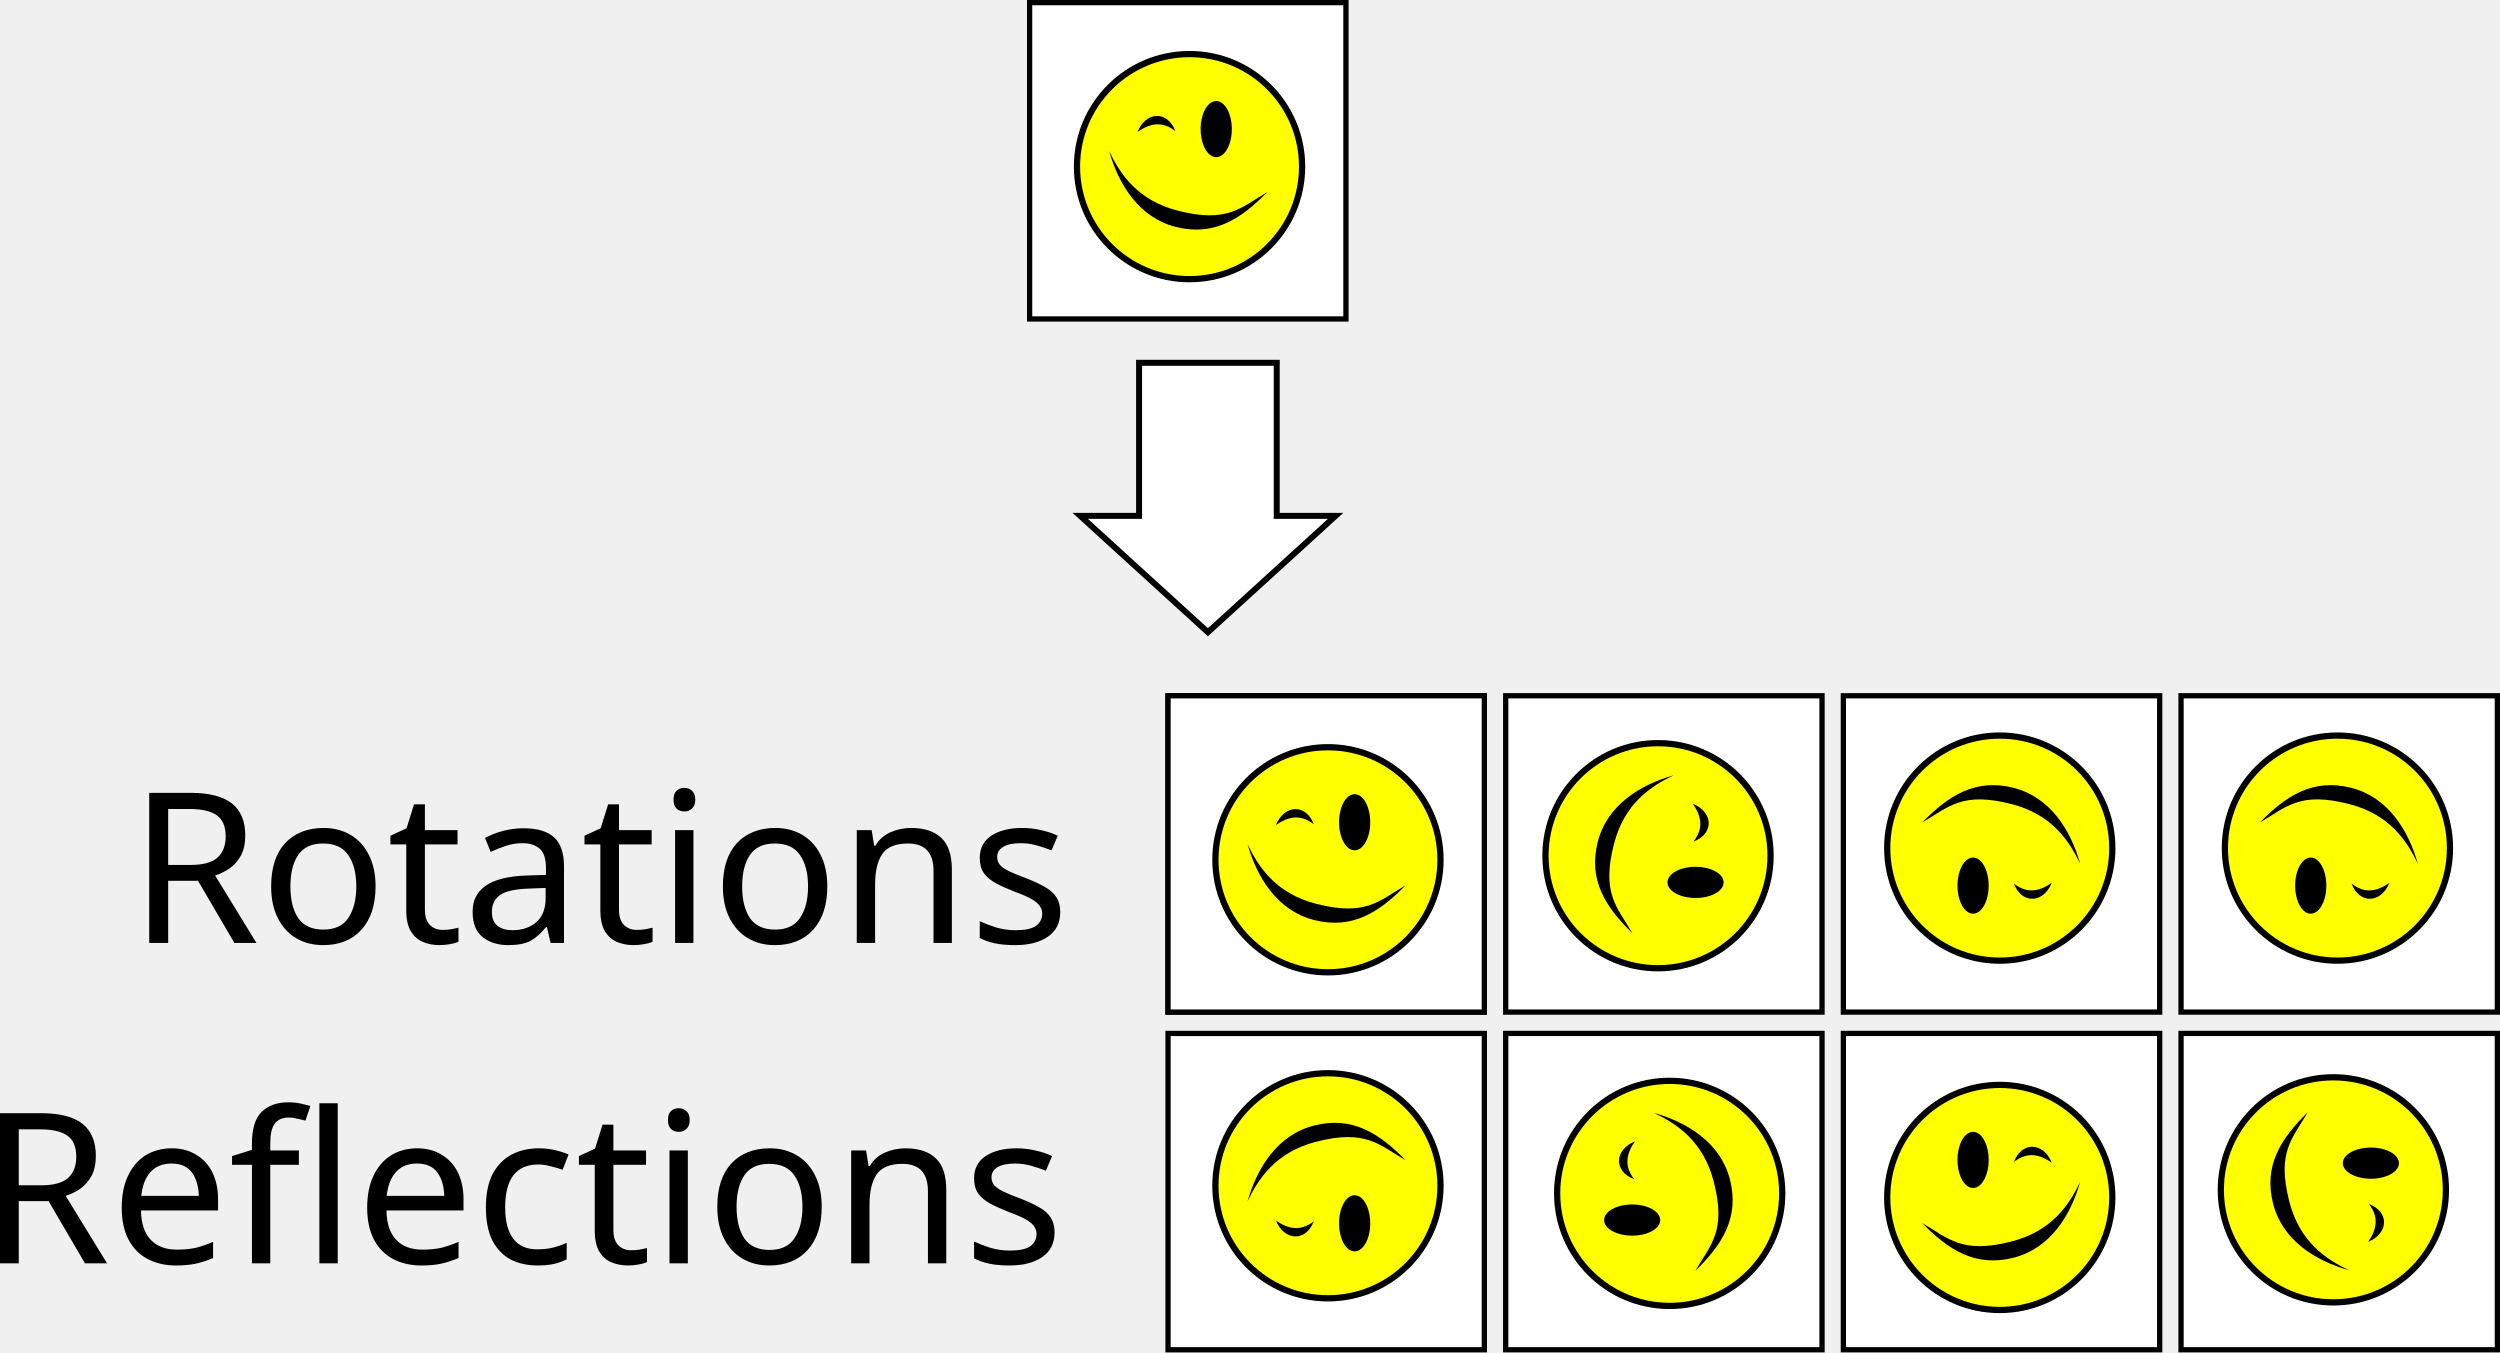
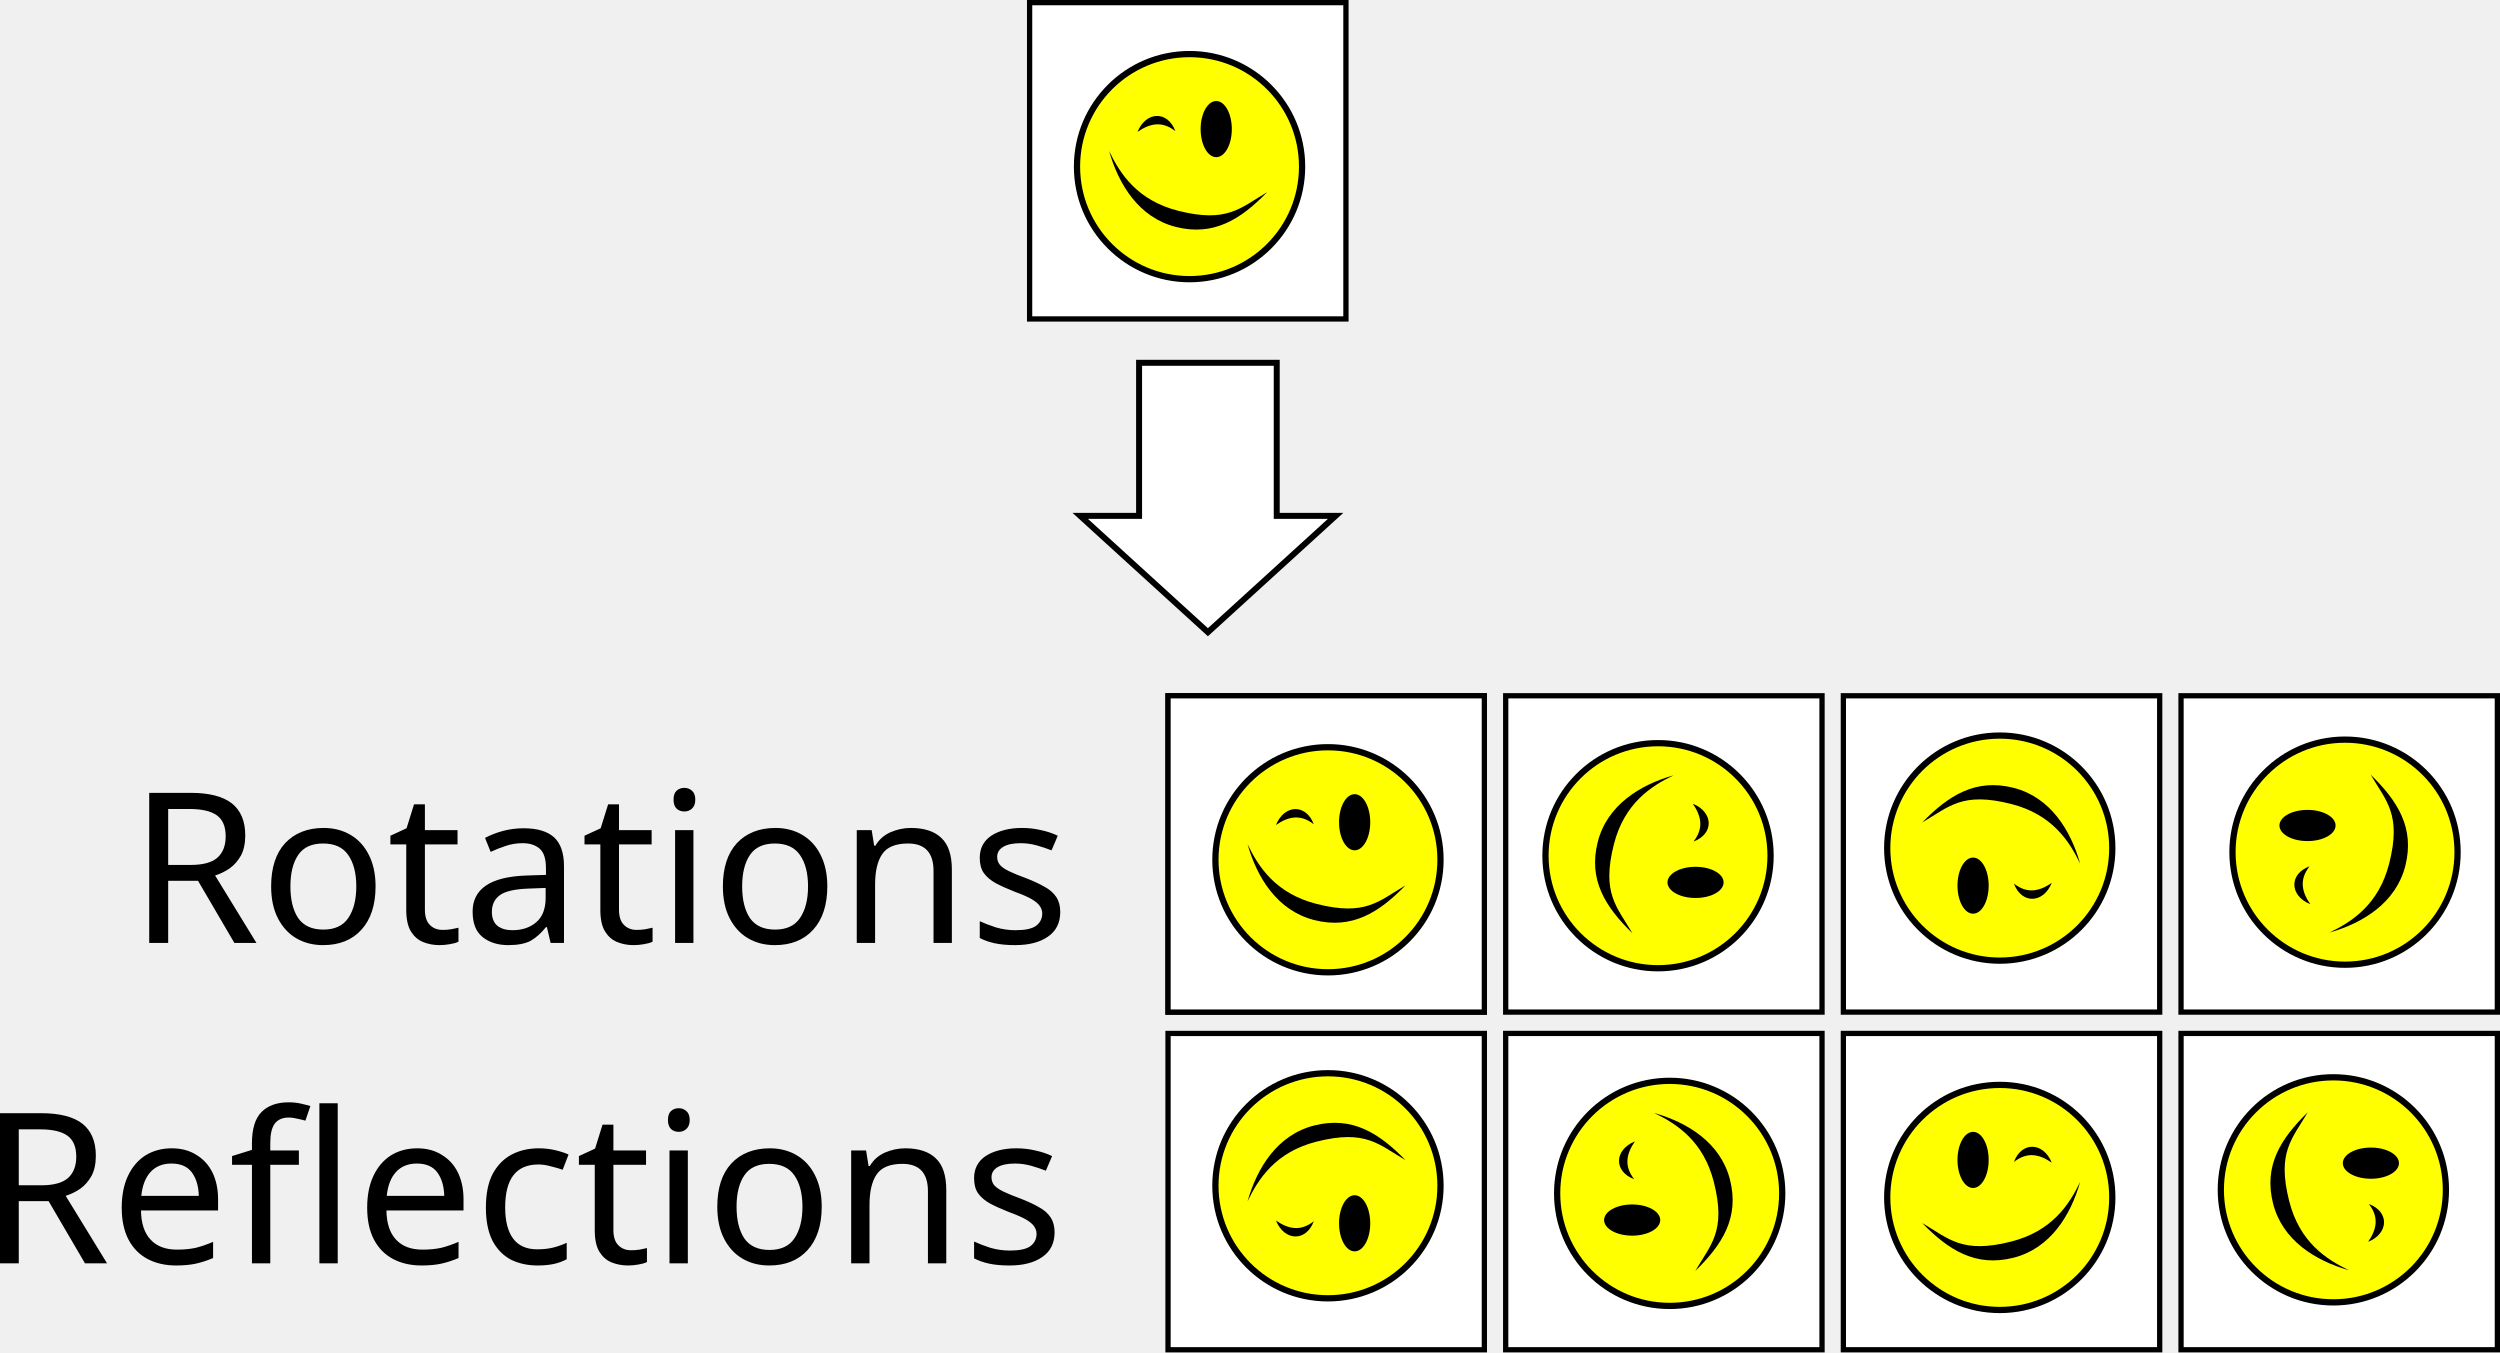
<svg xmlns="http://www.w3.org/2000/svg" xmlns:xlink="http://www.w3.org/1999/xlink" width="125.684mm" height="67.99mm" viewBox="0 0 125.684 67.99" version="1.1" id="svg8">
  <defs id="defs2">
    <radialGradient id="radialGradient2714" fx="29.158" fy="15.756" cx="29.288" gradientUnits="userSpaceOnUse" cy="15.721" r="8.902" gradientTransform="matrix(2.0831,0,0,2.0831,-40.547,-16.492)">
      <stop id="stop3292" stop-color="#fffcde" offset="0" />
      <stop id="stop3294" stop-color="#f6e76a" offset=".645" />
      <stop id="stop3296" stop-color="#ffb738" offset="1" />
    </radialGradient>
    <radialGradient id="radialGradient4571" cx="24.714" gradientUnits="userSpaceOnUse" cy="38.571" r="19.714" gradientTransform="matrix(1,0,0,0.33333,0,25.714)">
      <stop id="stop4567" offset="0" />
      <stop id="stop4569" stop-opacity="0" offset="1" />
    </radialGradient>
    <radialGradient id="radialGradient3279" gradientUnits="userSpaceOnUse" cy="39.593" cx="25.053" gradientTransform="matrix(1.25,0,0,1.25,-6.4794,-13.372)" r="15.757">
      <stop id="stop8602" stop-color="#777" offset="0" />
      <stop id="stop8604" offset="1" />
    </radialGradient>
  </defs>
  <g id="layer1" transform="translate(-23.19714,-83.02026)">
    <g id="g877">
      <rect style="fill:#ffffff;fill-opacity:1;stroke:#000000;stroke-width:0.265;stroke-opacity:1;stop-color:#000000" id="rect869" width="15.903" height="15.903" x="81.918" y="117.999" />
      <g id="g865" transform="matrix(0.2939815,0,0,0.2939815,84.14333,120.429)">
        <circle r="19.247" cy="19.78" cx="19.78" style="color:#000000;fill:#ffff00;fill-opacity:1;fill-rule:evenodd;stroke:#000000;stroke-width:1.067;stroke-linecap:round;stroke-linejoin:round;stroke-opacity:1" id="path4320" />
        <path id="path8606" d="M 33.048,24.153 C 28.559,28.766 23.926,31.735 17.434,30.09 11.126,28.492 7.647,22.834 6.029,17.113 c 1.835,3.828 4.776,8.435 11.812,10.218 8.407,2.13 10.638,-0.502 15.207,-3.177 z" style="fill:#000000;fill-opacity:1;stroke:none;stroke-width:1.067" />
        <path style="fill:#000000;fill-opacity:1;stroke:none;stroke-width:1.067" d="m 27.01,13.363 c 0,2.667 -1.2,4.8 -2.667,4.8 -1.467,0 -2.667,-2.133 -2.667,-4.8 0,-2.667 1.2,-4.8 2.667,-4.8 1.467,0 2.667,2.133 2.667,4.8 z" id="path8616" />
        <path d="m 10.885,13.839 c 1.452,-3.567 5.166,-3.661 6.474,-0.123 -2.305,-1.827 -4.425,-1.3 -6.474,0.123 z" style="color:#000000;fill:#000000;fill-opacity:1;stroke:none;stroke-width:1.067" id="path1336" />
      </g>
    </g>
    <use x="0" y="0" xlink:href="#g877" id="use911" style="stroke:#468abe;stroke-opacity:1" width="100%" height="100%" />
    <use x="0" y="0" xlink:href="#g877" transform="matrix(1,0,0,-1,0,268.8774)" id="use913" width="100%" height="100%" />
    <use x="0" y="0" xlink:href="#g877" transform="rotate(90,98.35733,134.4387)" id="use915" width="100%" height="100%" />
    <use x="0" y="0" xlink:href="#g877" transform="matrix(0,1,1,0,-19.10546,53.05729)" id="use917" width="100%" height="100%" />
    <use x="0" y="0" xlink:href="#g877" transform="rotate(180,106.8453,125.9507)" id="use919" width="100%" height="100%" />
    <use x="0" y="0" xlink:href="#g877" transform="matrix(-1,0,0,1,213.6906,16.97591)" id="use921" width="100%" height="100%" />
-     <use x="0" y="0" xlink:href="#g877" transform="rotate(180,115.3332,125.9507)" id="use923" width="100%" height="100%" />
+     <use x="0" y="0" xlink:href="#g877" transform="rotate(-90,115.3332,100.4869)" id="use923" width="100%" height="100%" />
    <use x="0" y="0" xlink:href="#g877" transform="matrix(0,-1,-1,0,266.7479,232.796)" id="use925" width="100%" height="100%" />
    <text xml:space="preserve" style="font-size:10.583px;line-height:1.25;font-family:sans-serif;-inkscape-font-specification:sans-serif;stroke-width:0.265" x="29.667" y="130.428" id="text929">
      <tspan id="tspan927" x="29.667" y="130.428" style="stroke-width:0.265">Rotations</tspan>
    </text>
    <text xml:space="preserve" style="font-size:10.583px;line-height:1.25;font-family:sans-serif;-inkscape-font-specification:sans-serif;stroke-width:0.265" x="22.158" y="146.534" id="text929-3">
      <tspan id="tspan927-4" x="22.158" y="146.534" style="stroke-width:0.265">Reflections</tspan>
    </text>
    <use x="0" y="0" xlink:href="#use911" id="use949" transform="translate(-6.95852,-34.84672)" width="100%" height="100%" />
    <path id="path840" style="fill:#ffffff;fill-opacity:1;stroke:#000000;stroke-width:0.3;stroke-linecap:butt;stroke-linejoin:miter;stroke-miterlimit:4;stroke-dasharray:none;stroke-opacity:1" d="m 90.344,108.954 h -2.961 v -7.695 h -1.062 -4.796 -1.062 v 7.695 h -2.961 l 6.421,5.85 z" />
  </g>
</svg>
